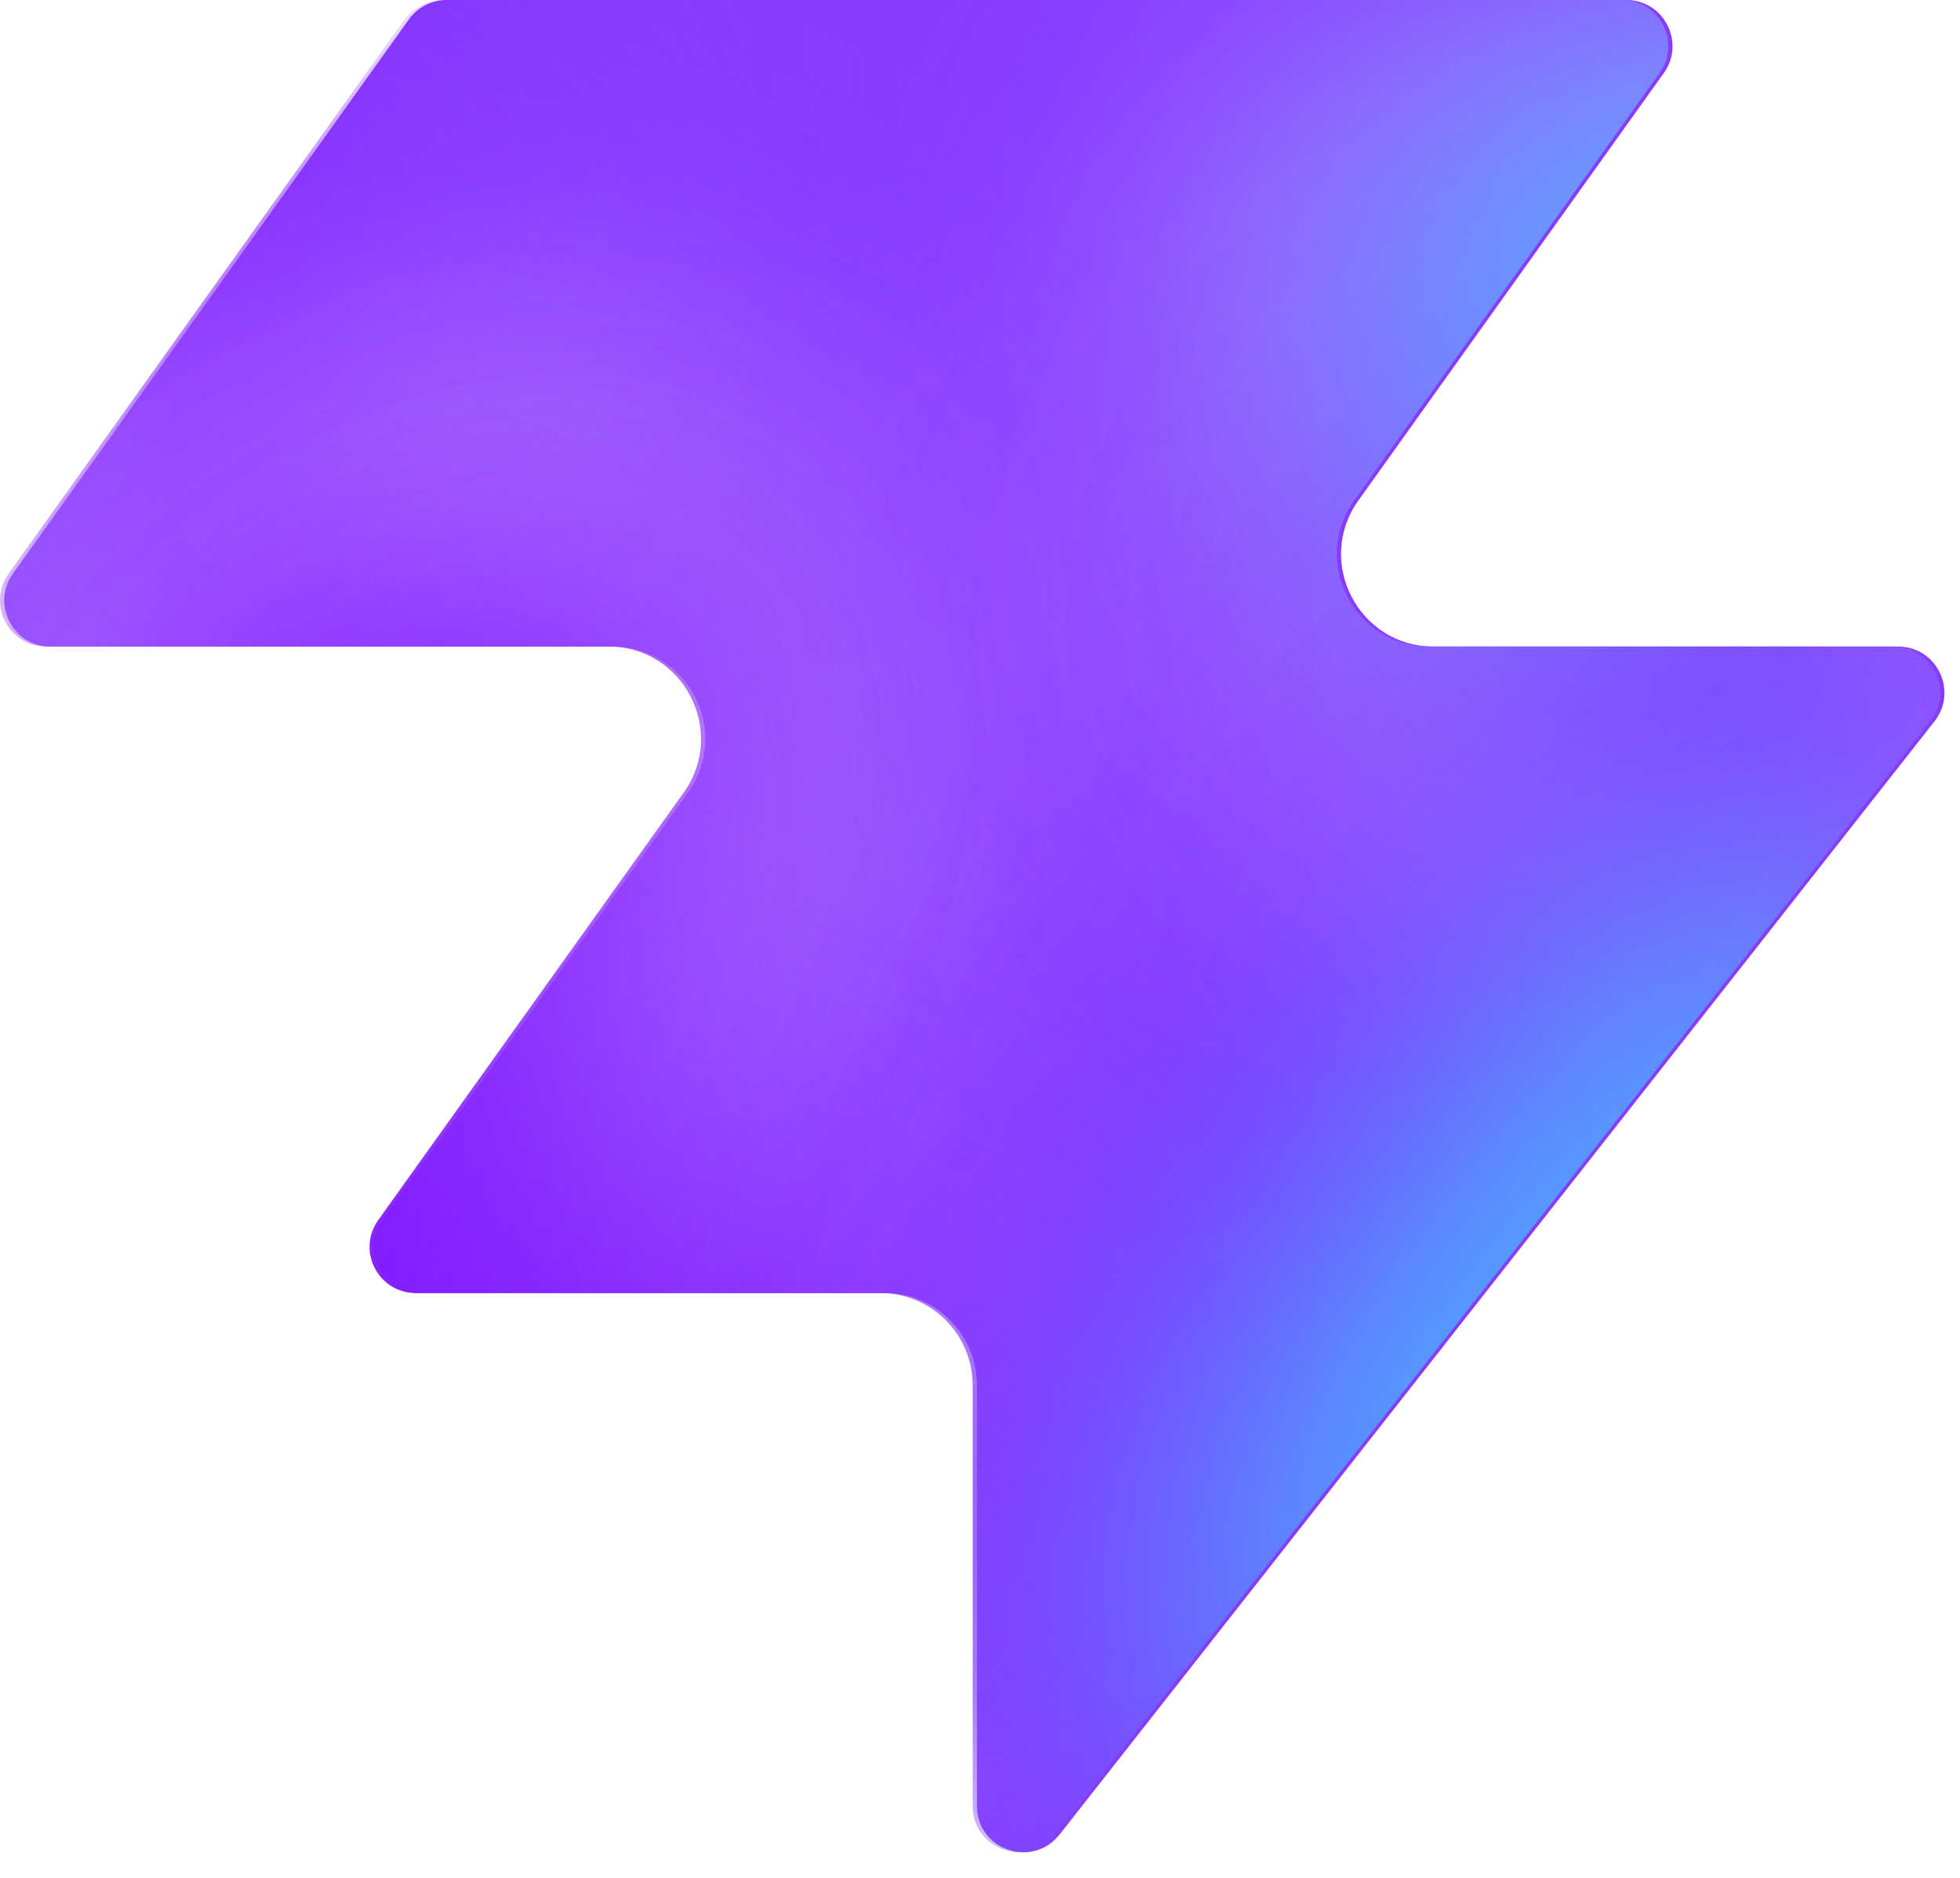
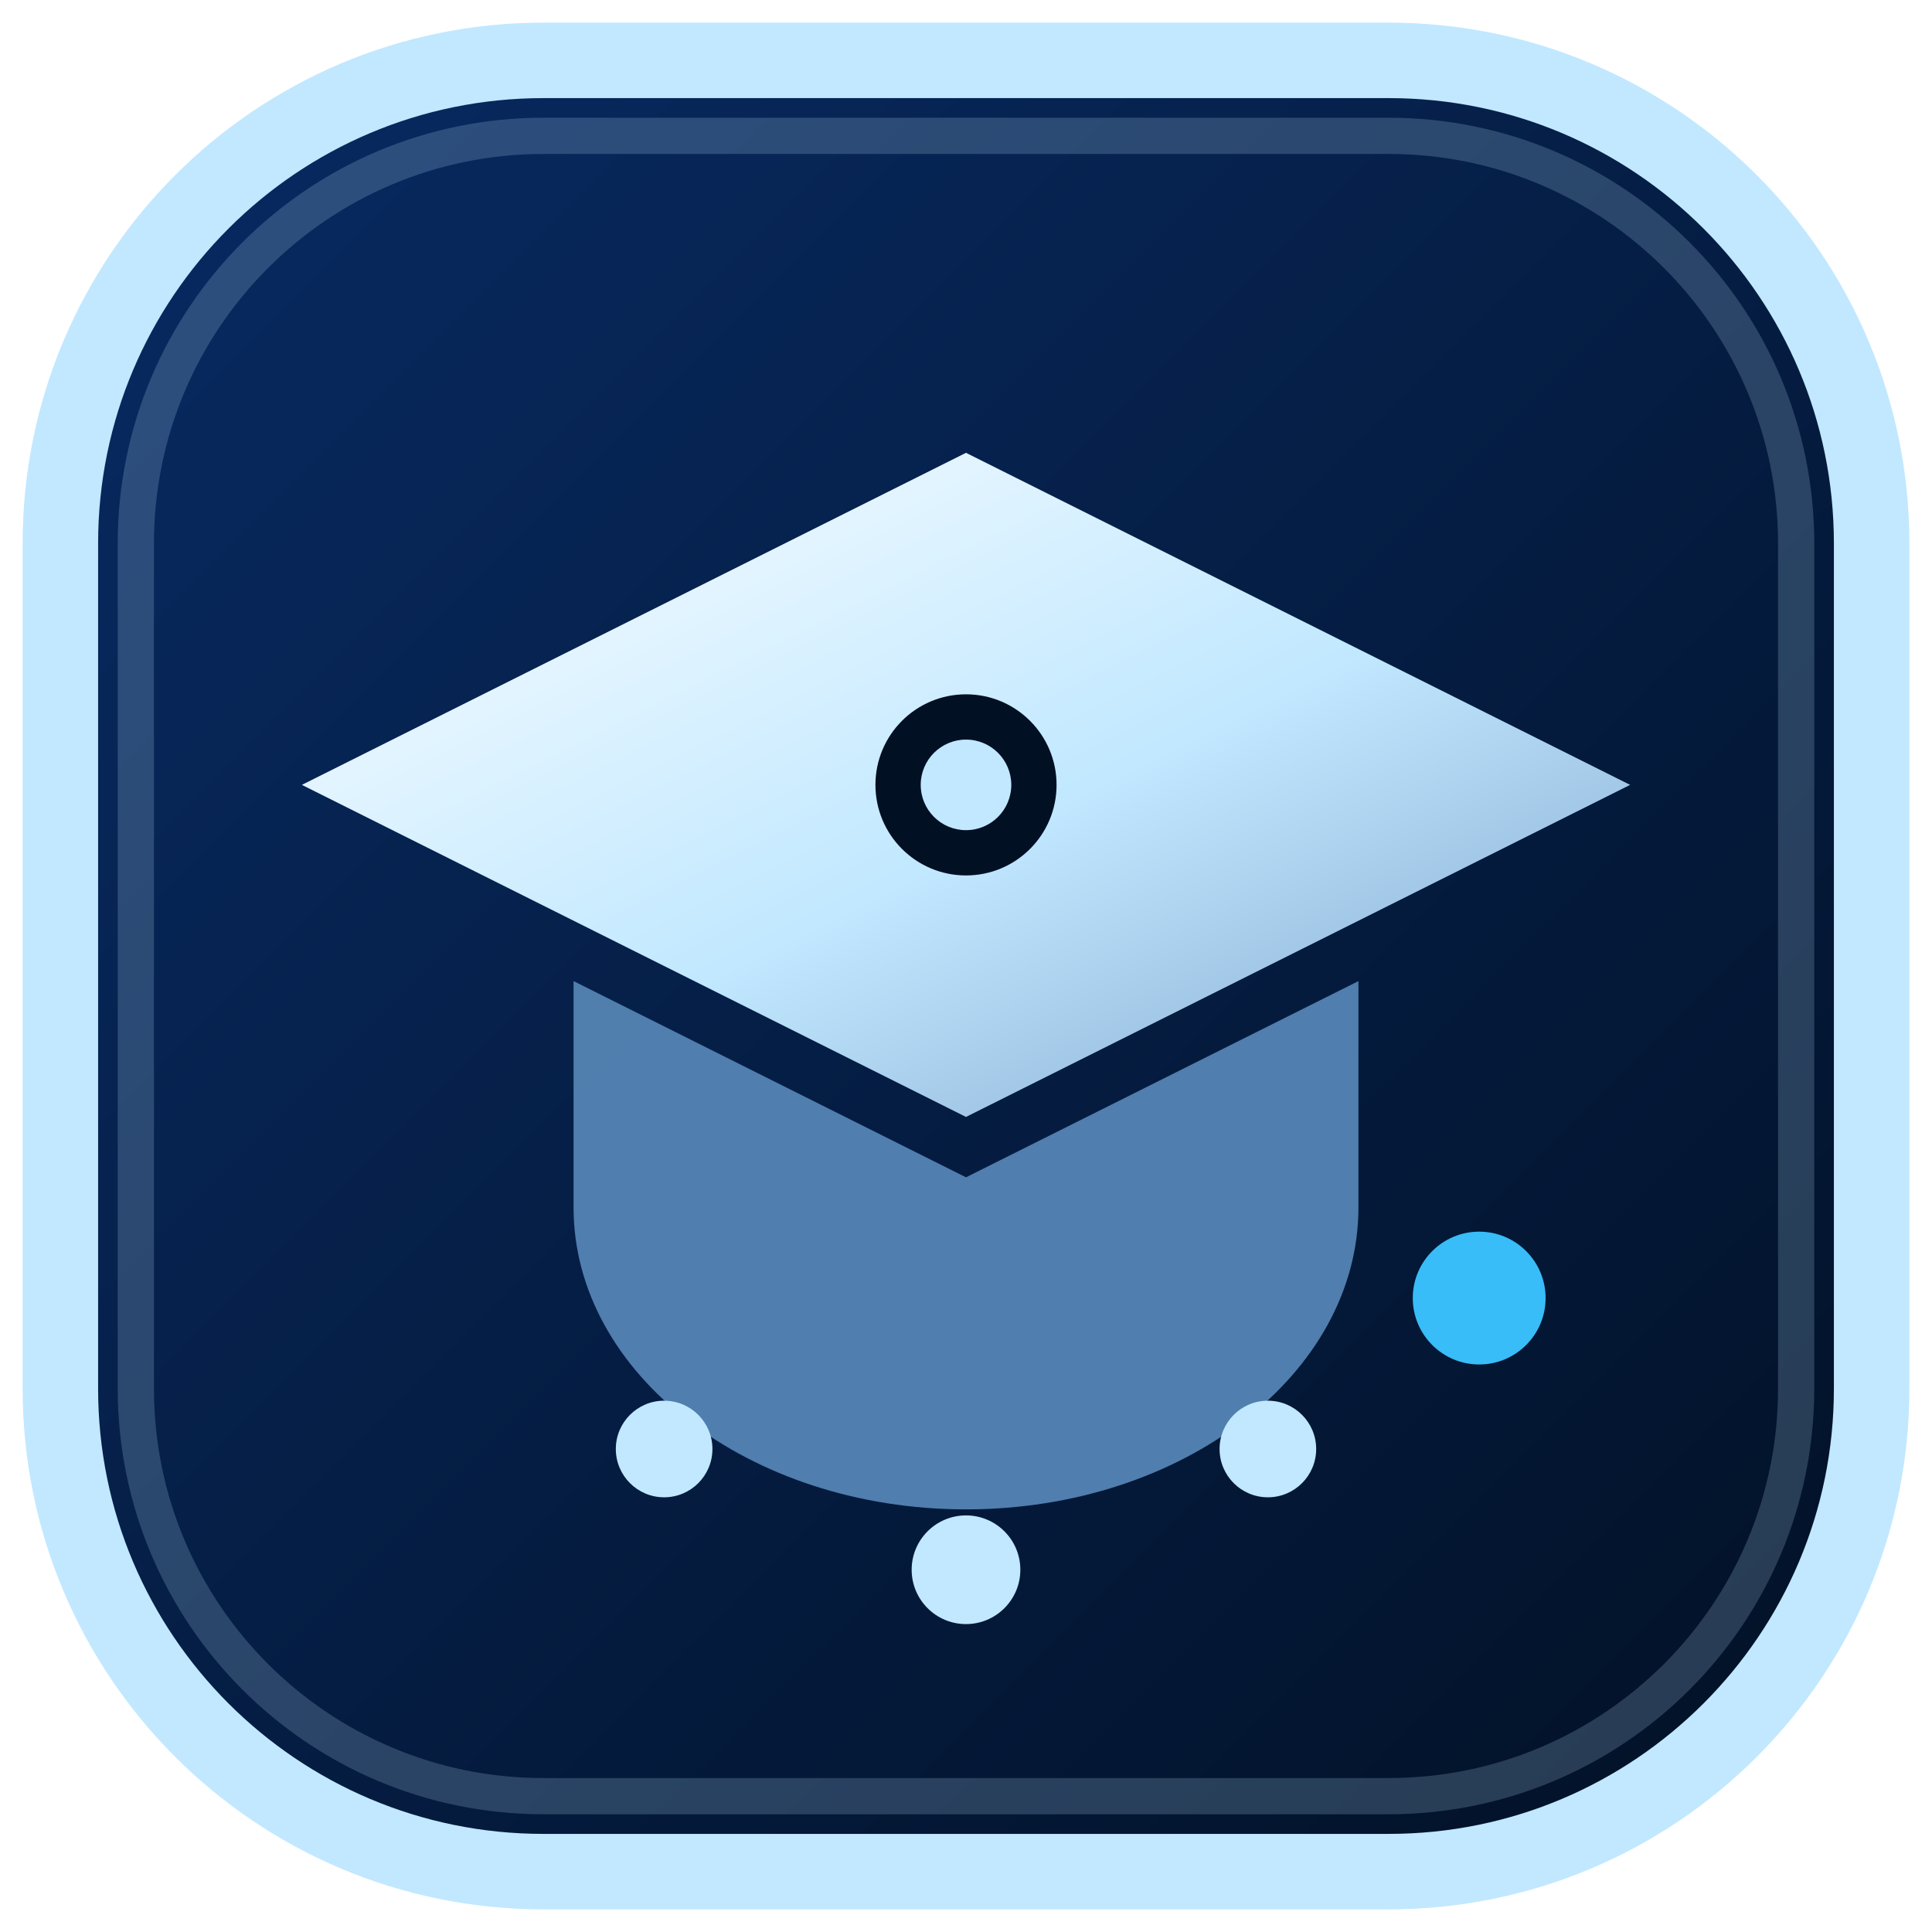
- <svg xmlns="http://www.w3.org/2000/svg" width="48" height="46" fill="none" viewBox="0 0 48 46">
-   <path fill="#863bff" d="M25.946 44.938c-.664.845-2.021.375-2.021-.698V33.937a2.26 2.26 0 0 0-2.262-2.262H10.287c-.92 0-1.456-1.04-.92-1.788l7.48-10.471c1.07-1.497 0-3.578-1.842-3.578H1.237c-.92 0-1.456-1.04-.92-1.788L10.013.474c.214-.297.556-.474.92-.474h28.894c.92 0 1.456 1.04.92 1.788l-7.48 10.471c-1.07 1.498 0 3.579 1.842 3.579h11.377c.943 0 1.473 1.088.89 1.83L25.947 44.94z" style="fill:#863bff;fill:color(display-p3 .525 .23 1);fill-opacity:1" />
-   <mask id="a" width="48" height="46" x="0" y="0" maskUnits="userSpaceOnUse" style="mask-type:alpha">
-     <path fill="#000" d="M25.842 44.938c-.664.844-2.021.375-2.021-.698V33.937a2.26 2.26 0 0 0-2.262-2.262H10.183c-.92 0-1.456-1.04-.92-1.788l7.48-10.471c1.07-1.498 0-3.579-1.842-3.579H1.133c-.92 0-1.456-1.04-.92-1.787L9.91.473c.214-.297.556-.474.92-.474h28.894c.92 0 1.456 1.04.92 1.788l-7.48 10.471c-1.07 1.498 0 3.578 1.842 3.578h11.377c.943 0 1.473 1.088.89 1.832L25.843 44.94z" style="fill:#000;fill-opacity:1" />
-   </mask>
-   <g mask="url(#a)">
-     <g filter="url(#b)">
-       <ellipse cx="5.508" cy="14.704" fill="#ede6ff" rx="5.508" ry="14.704" style="fill:#ede6ff;fill:color(display-p3 .927 .903 1);fill-opacity:1" transform="matrix(.00324 1 1 -.00324 -4.47 31.516)" />
-     </g>
-     <g filter="url(#c)">
-       <ellipse cx="10.399" cy="29.851" fill="#ede6ff" rx="10.399" ry="29.851" style="fill:#ede6ff;fill:color(display-p3 .927 .903 1);fill-opacity:1" transform="matrix(.00324 1 1 -.00324 -39.328 7.883)" />
-     </g>
-     <g filter="url(#d)">
-       <ellipse cx="5.508" cy="30.487" fill="#7e14ff" rx="5.508" ry="30.487" style="fill:#7e14ff;fill:color(display-p3 .492 .077 1);fill-opacity:1" transform="rotate(89.814 -25.913 -14.639)scale(1 -1)" />
-     </g>
-     <g filter="url(#e)">
-       <ellipse cx="5.508" cy="30.599" fill="#7e14ff" rx="5.508" ry="30.599" style="fill:#7e14ff;fill:color(display-p3 .492 .077 1);fill-opacity:1" transform="rotate(89.814 -32.644 -3.334)scale(1 -1)" />
-     </g>
-     <g filter="url(#f)">
-       <ellipse cx="5.508" cy="30.599" fill="#7e14ff" rx="5.508" ry="30.599" style="fill:#7e14ff;fill:color(display-p3 .492 .077 1);fill-opacity:1" transform="matrix(.00324 1 1 -.00324 -34.34 30.47)" />
-     </g>
-     <g filter="url(#g)">
-       <ellipse cx="14.072" cy="22.078" fill="#ede6ff" rx="14.072" ry="22.078" style="fill:#ede6ff;fill:color(display-p3 .927 .903 1);fill-opacity:1" transform="rotate(93.35 24.506 48.493)scale(-1 1)" />
-     </g>
-     <g filter="url(#h)">
-       <ellipse cx="3.47" cy="21.501" fill="#7e14ff" rx="3.47" ry="21.501" style="fill:#7e14ff;fill:color(display-p3 .492 .077 1);fill-opacity:1" transform="rotate(89.009 28.708 47.59)scale(-1 1)" />
-     </g>
-     <g filter="url(#i)">
-       <ellipse cx="3.47" cy="21.501" fill="#7e14ff" rx="3.47" ry="21.501" style="fill:#7e14ff;fill:color(display-p3 .492 .077 1);fill-opacity:1" transform="rotate(89.009 28.708 47.59)scale(-1 1)" />
-     </g>
-     <g filter="url(#j)">
-       <ellipse cx=".387" cy="8.972" fill="#7e14ff" rx="4.407" ry="29.108" style="fill:#7e14ff;fill:color(display-p3 .492 .077 1);fill-opacity:1" transform="rotate(39.51 .387 8.972)" />
-     </g>
-     <g filter="url(#k)">
-       <ellipse cx="47.523" cy="-6.092" fill="#7e14ff" rx="4.407" ry="29.108" style="fill:#7e14ff;fill:color(display-p3 .492 .077 1);fill-opacity:1" transform="rotate(37.892 47.523 -6.092)" />
-     </g>
-     <g filter="url(#l)">
-       <ellipse cx="41.412" cy="6.333" fill="#47bfff" rx="5.971" ry="9.665" style="fill:#47bfff;fill:color(display-p3 .28 .748 1);fill-opacity:1" transform="rotate(37.892 41.412 6.333)" />
-     </g>
-     <g filter="url(#m)">
-       <ellipse cx="-1.879" cy="38.332" fill="#7e14ff" rx="4.407" ry="29.108" style="fill:#7e14ff;fill:color(display-p3 .492 .077 1);fill-opacity:1" transform="rotate(37.892 -1.88 38.332)" />
-     </g>
-     <g filter="url(#n)">
-       <ellipse cx="-1.879" cy="38.332" fill="#7e14ff" rx="4.407" ry="29.108" style="fill:#7e14ff;fill:color(display-p3 .492 .077 1);fill-opacity:1" transform="rotate(37.892 -1.88 38.332)" />
-     </g>
-     <g filter="url(#o)">
-       <ellipse cx="35.651" cy="29.907" fill="#7e14ff" rx="4.407" ry="29.108" style="fill:#7e14ff;fill:color(display-p3 .492 .077 1);fill-opacity:1" transform="rotate(37.892 35.651 29.907)" />
-     </g>
-     <g filter="url(#p)">
-       <ellipse cx="38.418" cy="32.4" fill="#47bfff" rx="5.971" ry="15.297" style="fill:#47bfff;fill:color(display-p3 .28 .748 1);fill-opacity:1" transform="rotate(37.892 38.418 32.4)" />
-     </g>
-   </g>
+ <svg xmlns="http://www.w3.org/2000/svg" viewBox="0 0 64 64" width="64" height="64">
  <defs>
-     <filter id="b" width="60.045" height="41.654" x="-19.77" y="16.149" color-interpolation-filters="sRGB" filterUnits="userSpaceOnUse">
-       <feFlood flood-opacity="0" result="BackgroundImageFix" />
-       <feBlend in="SourceGraphic" in2="BackgroundImageFix" result="shape" />
-       <feGaussianBlur result="effect1_foregroundBlur_2002_17158" stdDeviation="7.659" />
-     </filter>
-     <filter id="c" width="90.34" height="51.437" x="-54.613" y="-7.533" color-interpolation-filters="sRGB" filterUnits="userSpaceOnUse">
-       <feFlood flood-opacity="0" result="BackgroundImageFix" />
-       <feBlend in="SourceGraphic" in2="BackgroundImageFix" result="shape" />
-       <feGaussianBlur result="effect1_foregroundBlur_2002_17158" stdDeviation="7.659" />
-     </filter>
-     <filter id="d" width="79.355" height="29.4" x="-49.64" y="2.03" color-interpolation-filters="sRGB" filterUnits="userSpaceOnUse">
-       <feFlood flood-opacity="0" result="BackgroundImageFix" />
-       <feBlend in="SourceGraphic" in2="BackgroundImageFix" result="shape" />
-       <feGaussianBlur result="effect1_foregroundBlur_2002_17158" stdDeviation="4.596" />
-     </filter>
-     <filter id="e" width="79.579" height="29.4" x="-45.045" y="20.029" color-interpolation-filters="sRGB" filterUnits="userSpaceOnUse">
-       <feFlood flood-opacity="0" result="BackgroundImageFix" />
-       <feBlend in="SourceGraphic" in2="BackgroundImageFix" result="shape" />
-       <feGaussianBlur result="effect1_foregroundBlur_2002_17158" stdDeviation="4.596" />
-     </filter>
-     <filter id="f" width="79.579" height="29.4" x="-43.513" y="21.178" color-interpolation-filters="sRGB" filterUnits="userSpaceOnUse">
-       <feFlood flood-opacity="0" result="BackgroundImageFix" />
-       <feBlend in="SourceGraphic" in2="BackgroundImageFix" result="shape" />
-       <feGaussianBlur result="effect1_foregroundBlur_2002_17158" stdDeviation="4.596" />
-     </filter>
-     <filter id="g" width="74.749" height="58.852" x="15.756" y="-17.901" color-interpolation-filters="sRGB" filterUnits="userSpaceOnUse">
-       <feFlood flood-opacity="0" result="BackgroundImageFix" />
-       <feBlend in="SourceGraphic" in2="BackgroundImageFix" result="shape" />
-       <feGaussianBlur result="effect1_foregroundBlur_2002_17158" stdDeviation="7.659" />
-     </filter>
-     <filter id="h" width="61.377" height="25.362" x="23.548" y="2.284" color-interpolation-filters="sRGB" filterUnits="userSpaceOnUse">
-       <feFlood flood-opacity="0" result="BackgroundImageFix" />
-       <feBlend in="SourceGraphic" in2="BackgroundImageFix" result="shape" />
-       <feGaussianBlur result="effect1_foregroundBlur_2002_17158" stdDeviation="4.596" />
-     </filter>
-     <filter id="i" width="61.377" height="25.362" x="23.548" y="2.284" color-interpolation-filters="sRGB" filterUnits="userSpaceOnUse">
-       <feFlood flood-opacity="0" result="BackgroundImageFix" />
-       <feBlend in="SourceGraphic" in2="BackgroundImageFix" result="shape" />
-       <feGaussianBlur result="effect1_foregroundBlur_2002_17158" stdDeviation="4.596" />
-     </filter>
-     <filter id="j" width="56.045" height="63.649" x="-27.636" y="-22.853" color-interpolation-filters="sRGB" filterUnits="userSpaceOnUse">
-       <feFlood flood-opacity="0" result="BackgroundImageFix" />
-       <feBlend in="SourceGraphic" in2="BackgroundImageFix" result="shape" />
-       <feGaussianBlur result="effect1_foregroundBlur_2002_17158" stdDeviation="4.596" />
-     </filter>
-     <filter id="k" width="54.814" height="64.646" x="20.116" y="-38.415" color-interpolation-filters="sRGB" filterUnits="userSpaceOnUse">
-       <feFlood flood-opacity="0" result="BackgroundImageFix" />
-       <feBlend in="SourceGraphic" in2="BackgroundImageFix" result="shape" />
-       <feGaussianBlur result="effect1_foregroundBlur_2002_17158" stdDeviation="4.596" />
-     </filter>
-     <filter id="l" width="33.541" height="35.313" x="24.641" y="-11.323" color-interpolation-filters="sRGB" filterUnits="userSpaceOnUse">
-       <feFlood flood-opacity="0" result="BackgroundImageFix" />
-       <feBlend in="SourceGraphic" in2="BackgroundImageFix" result="shape" />
-       <feGaussianBlur result="effect1_foregroundBlur_2002_17158" stdDeviation="4.596" />
-     </filter>
-     <filter id="m" width="54.814" height="64.646" x="-29.286" y="6.009" color-interpolation-filters="sRGB" filterUnits="userSpaceOnUse">
-       <feFlood flood-opacity="0" result="BackgroundImageFix" />
-       <feBlend in="SourceGraphic" in2="BackgroundImageFix" result="shape" />
-       <feGaussianBlur result="effect1_foregroundBlur_2002_17158" stdDeviation="4.596" />
-     </filter>
-     <filter id="n" width="54.814" height="64.646" x="-29.286" y="6.009" color-interpolation-filters="sRGB" filterUnits="userSpaceOnUse">
-       <feFlood flood-opacity="0" result="BackgroundImageFix" />
-       <feBlend in="SourceGraphic" in2="BackgroundImageFix" result="shape" />
-       <feGaussianBlur result="effect1_foregroundBlur_2002_17158" stdDeviation="4.596" />
-     </filter>
-     <filter id="o" width="54.814" height="64.646" x="8.244" y="-2.416" color-interpolation-filters="sRGB" filterUnits="userSpaceOnUse">
-       <feFlood flood-opacity="0" result="BackgroundImageFix" />
-       <feBlend in="SourceGraphic" in2="BackgroundImageFix" result="shape" />
-       <feGaussianBlur result="effect1_foregroundBlur_2002_17158" stdDeviation="4.596" />
-     </filter>
-     <filter id="p" width="39.409" height="43.623" x="18.713" y="10.588" color-interpolation-filters="sRGB" filterUnits="userSpaceOnUse">
-       <feFlood flood-opacity="0" result="BackgroundImageFix" />
-       <feBlend in="SourceGraphic" in2="BackgroundImageFix" result="shape" />
-       <feGaussianBlur result="effect1_foregroundBlur_2002_17158" stdDeviation="4.596" />
-     </filter>
+     <linearGradient id="bg" x1="0%" y1="0%" x2="100%" y2="100%">
+       <stop offset="0%" stop-color="#082b64" />
+       <stop offset="100%" stop-color="#021024" />
+     </linearGradient>
+     <linearGradient id="capGrad" x1="0%" y1="0%" x2="100%" y2="100%">
+       <stop offset="0%" stop-color="#ffffff" />
+       <stop offset="55%" stop-color="#C1E8FF" />
+       <stop offset="100%" stop-color="#7DA0CA" />
+     </linearGradient>
+     <linearGradient id="tasselGrad" x1="0%" y1="0%" x2="0%" y2="100%">
+       <stop offset="0%" stop-color="#C1E8FF" />
+       <stop offset="100%" stop-color="#38bdf8" />
+     </linearGradient>
  </defs>
+   <rect x="2" y="2" width="60" height="60" rx="16" fill="url(#bg)" stroke="#C1E8FF" stroke-width="2.5" />
+   <rect x="4.5" y="4.5" width="55" height="55" rx="13.5" fill="none" stroke="rgba(193, 232, 255, 0.2)" stroke-width="1.2" />
+   <polygon points="32,15 54,26 32,37 10,26" fill="url(#capGrad)" />
+   <path d="M19 32.5 v7.5 c0 5.5 5.8 10 13 10 s13 -4.5 13 -10 v-7.5 l-13 6.5 z" fill="#5483B3" opacity="0.95" />
+   <circle cx="32" cy="26" r="3" fill="#021024" />
+   <circle cx="32" cy="26" r="1.5" fill="#C1E8FF" />
+   <path d="M49 27.5 v14" stroke="url(#tasselGrad)" stroke-width="2.5" stroke-linecap="round" />
+   <circle cx="49" cy="43" r="2.2" fill="#38bdf8" />
+   <circle cx="22" cy="48" r="1.6" fill="#C1E8FF" />
+   <circle cx="32" cy="52" r="1.8" fill="#C1E8FF" />
+   <circle cx="42" cy="48" r="1.6" fill="#C1E8FF" />
</svg>
